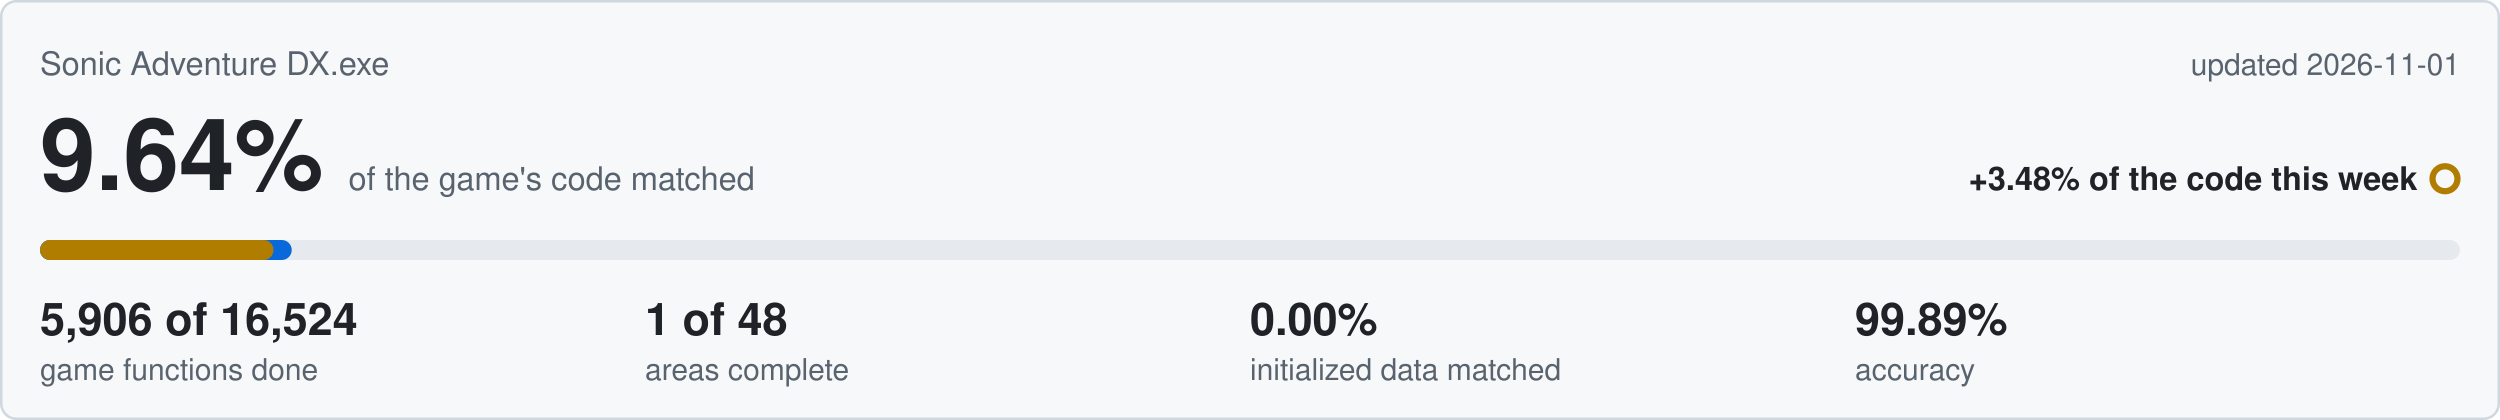
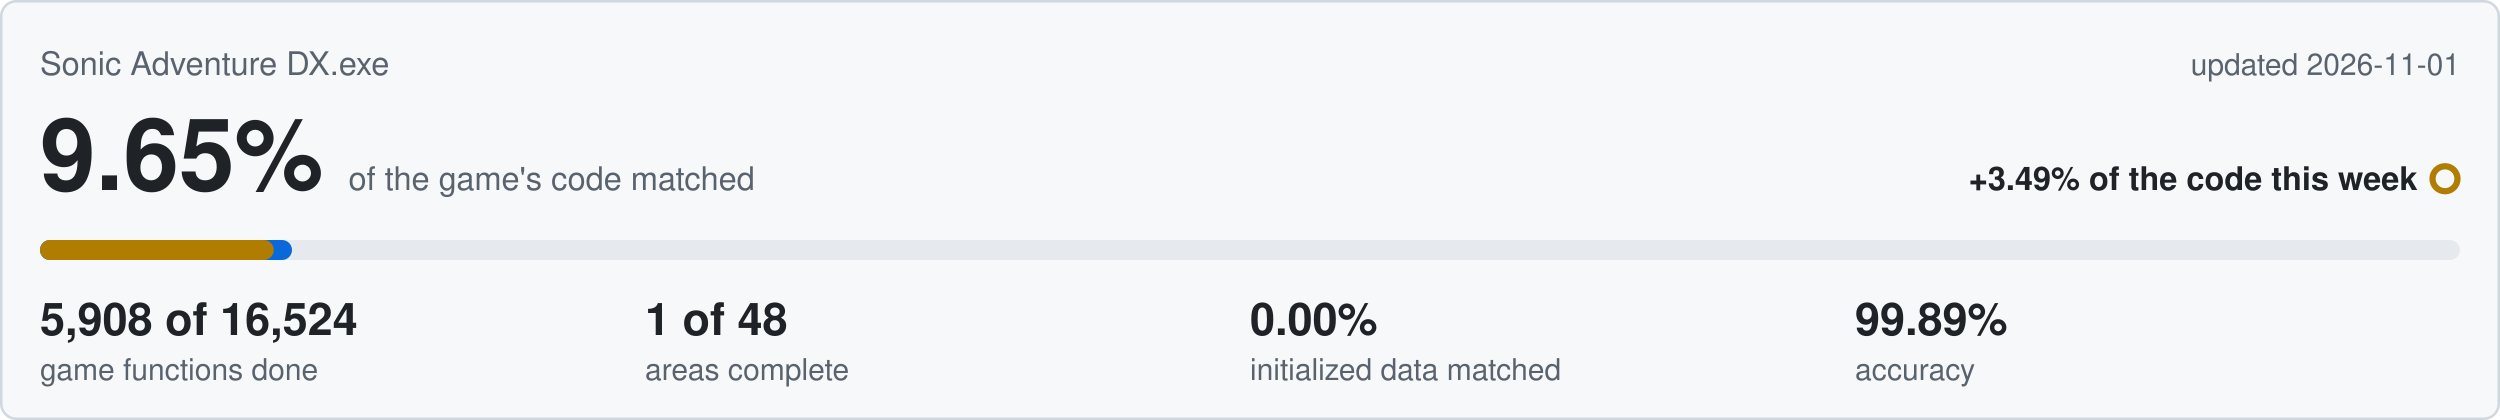
<svg xmlns="http://www.w3.org/2000/svg" viewBox="0 0 1000 168" width="1000" height="168">
  <rect x="0.5" y="0.5" width="999" height="167" rx="6" fill="#f6f8fa" stroke="#d0d7de" />
  <text x="16" y="30" font-family="Segoe UI,Helvetica,Arial,sans-serif" font-size="13" fill="#59636e">Sonic Adventure DX.exe</text>
  <text x="984" y="30" text-anchor="end" font-family="Segoe UI,Helvetica,Arial,sans-serif" font-size="12" fill="#59636e">updated 2026-11-01</text>
-   <text x="16" y="76" font-family="Segoe UI,Helvetica,Arial,sans-serif" font-size="40" font-weight="600" fill="#1f2328">9.64%<tspan dx="10" font-size="13" font-weight="400" fill="#59636e">of the game's code matched</tspan>
+   <text x="16" y="76" font-family="Segoe UI,Helvetica,Arial,sans-serif" font-size="40" font-weight="600" fill="#1f2328">9.65%<tspan dx="10" font-size="13" font-weight="400" fill="#59636e">of the game's code matched</tspan>
  </text>
-   <text x="967" y="76" text-anchor="end" font-family="Segoe UI,Helvetica,Arial,sans-serif" font-size="13" font-weight="600" fill="#1f2328">+3.48% of the code this week</text>
+   <text x="967" y="76" text-anchor="end" font-family="Segoe UI,Helvetica,Arial,sans-serif" font-size="13" font-weight="600" fill="#1f2328">+3.49% of the code this week</text>
  <circle cx="978" cy="71.5" r="5" fill="none" stroke="#b07d00" stroke-width="2.5" />
  <rect x="16" y="96" width="968" height="8" rx="4" fill="#e6eaef" />
-   <rect x="16" y="96" width="100.7" height="8" rx="4" fill="#0969da" />
-   <rect x="16" y="96" width="93.4" height="8" rx="4" fill="#b07d00" />
-   <text x="16" y="134" font-family="Segoe UI,Helvetica,Arial,sans-serif" font-size="18" font-weight="600" fill="#1f2328">5,906 of 16,524</text>
+   <rect x="16" y="96" width="100.8" height="8" rx="4" fill="#0969da" />
+   <rect x="16" y="96" width="93.5" height="8" rx="4" fill="#b07d00" />
+   <text x="16" y="134" font-family="Segoe UI,Helvetica,Arial,sans-serif" font-size="18" font-weight="600" fill="#1f2328">5,908 of 16,524</text>
  <text x="16" y="152" font-family="Segoe UI,Helvetica,Arial,sans-serif" font-size="12" fill="#59636e">game functions done</text>
  <text x="258" y="134" font-family="Segoe UI,Helvetica,Arial,sans-serif" font-size="18" font-weight="600" fill="#1f2328">1 of 48</text>
  <text x="258" y="152" font-family="Segoe UI,Helvetica,Arial,sans-serif" font-size="12" fill="#59636e">areas complete</text>
  <text x="500" y="134" font-family="Segoe UI,Helvetica,Arial,sans-serif" font-size="18" font-weight="600" fill="#1f2328">0.00%</text>
  <text x="500" y="152" font-family="Segoe UI,Helvetica,Arial,sans-serif" font-size="12" fill="#59636e">initialized data matched</text>
  <text x="742" y="134" font-family="Segoe UI,Helvetica,Arial,sans-serif" font-size="18" font-weight="600" fill="#1f2328">99.89%</text>
  <text x="742" y="152" font-family="Segoe UI,Helvetica,Arial,sans-serif" font-size="12" fill="#59636e">accuracy</text>
</svg>
